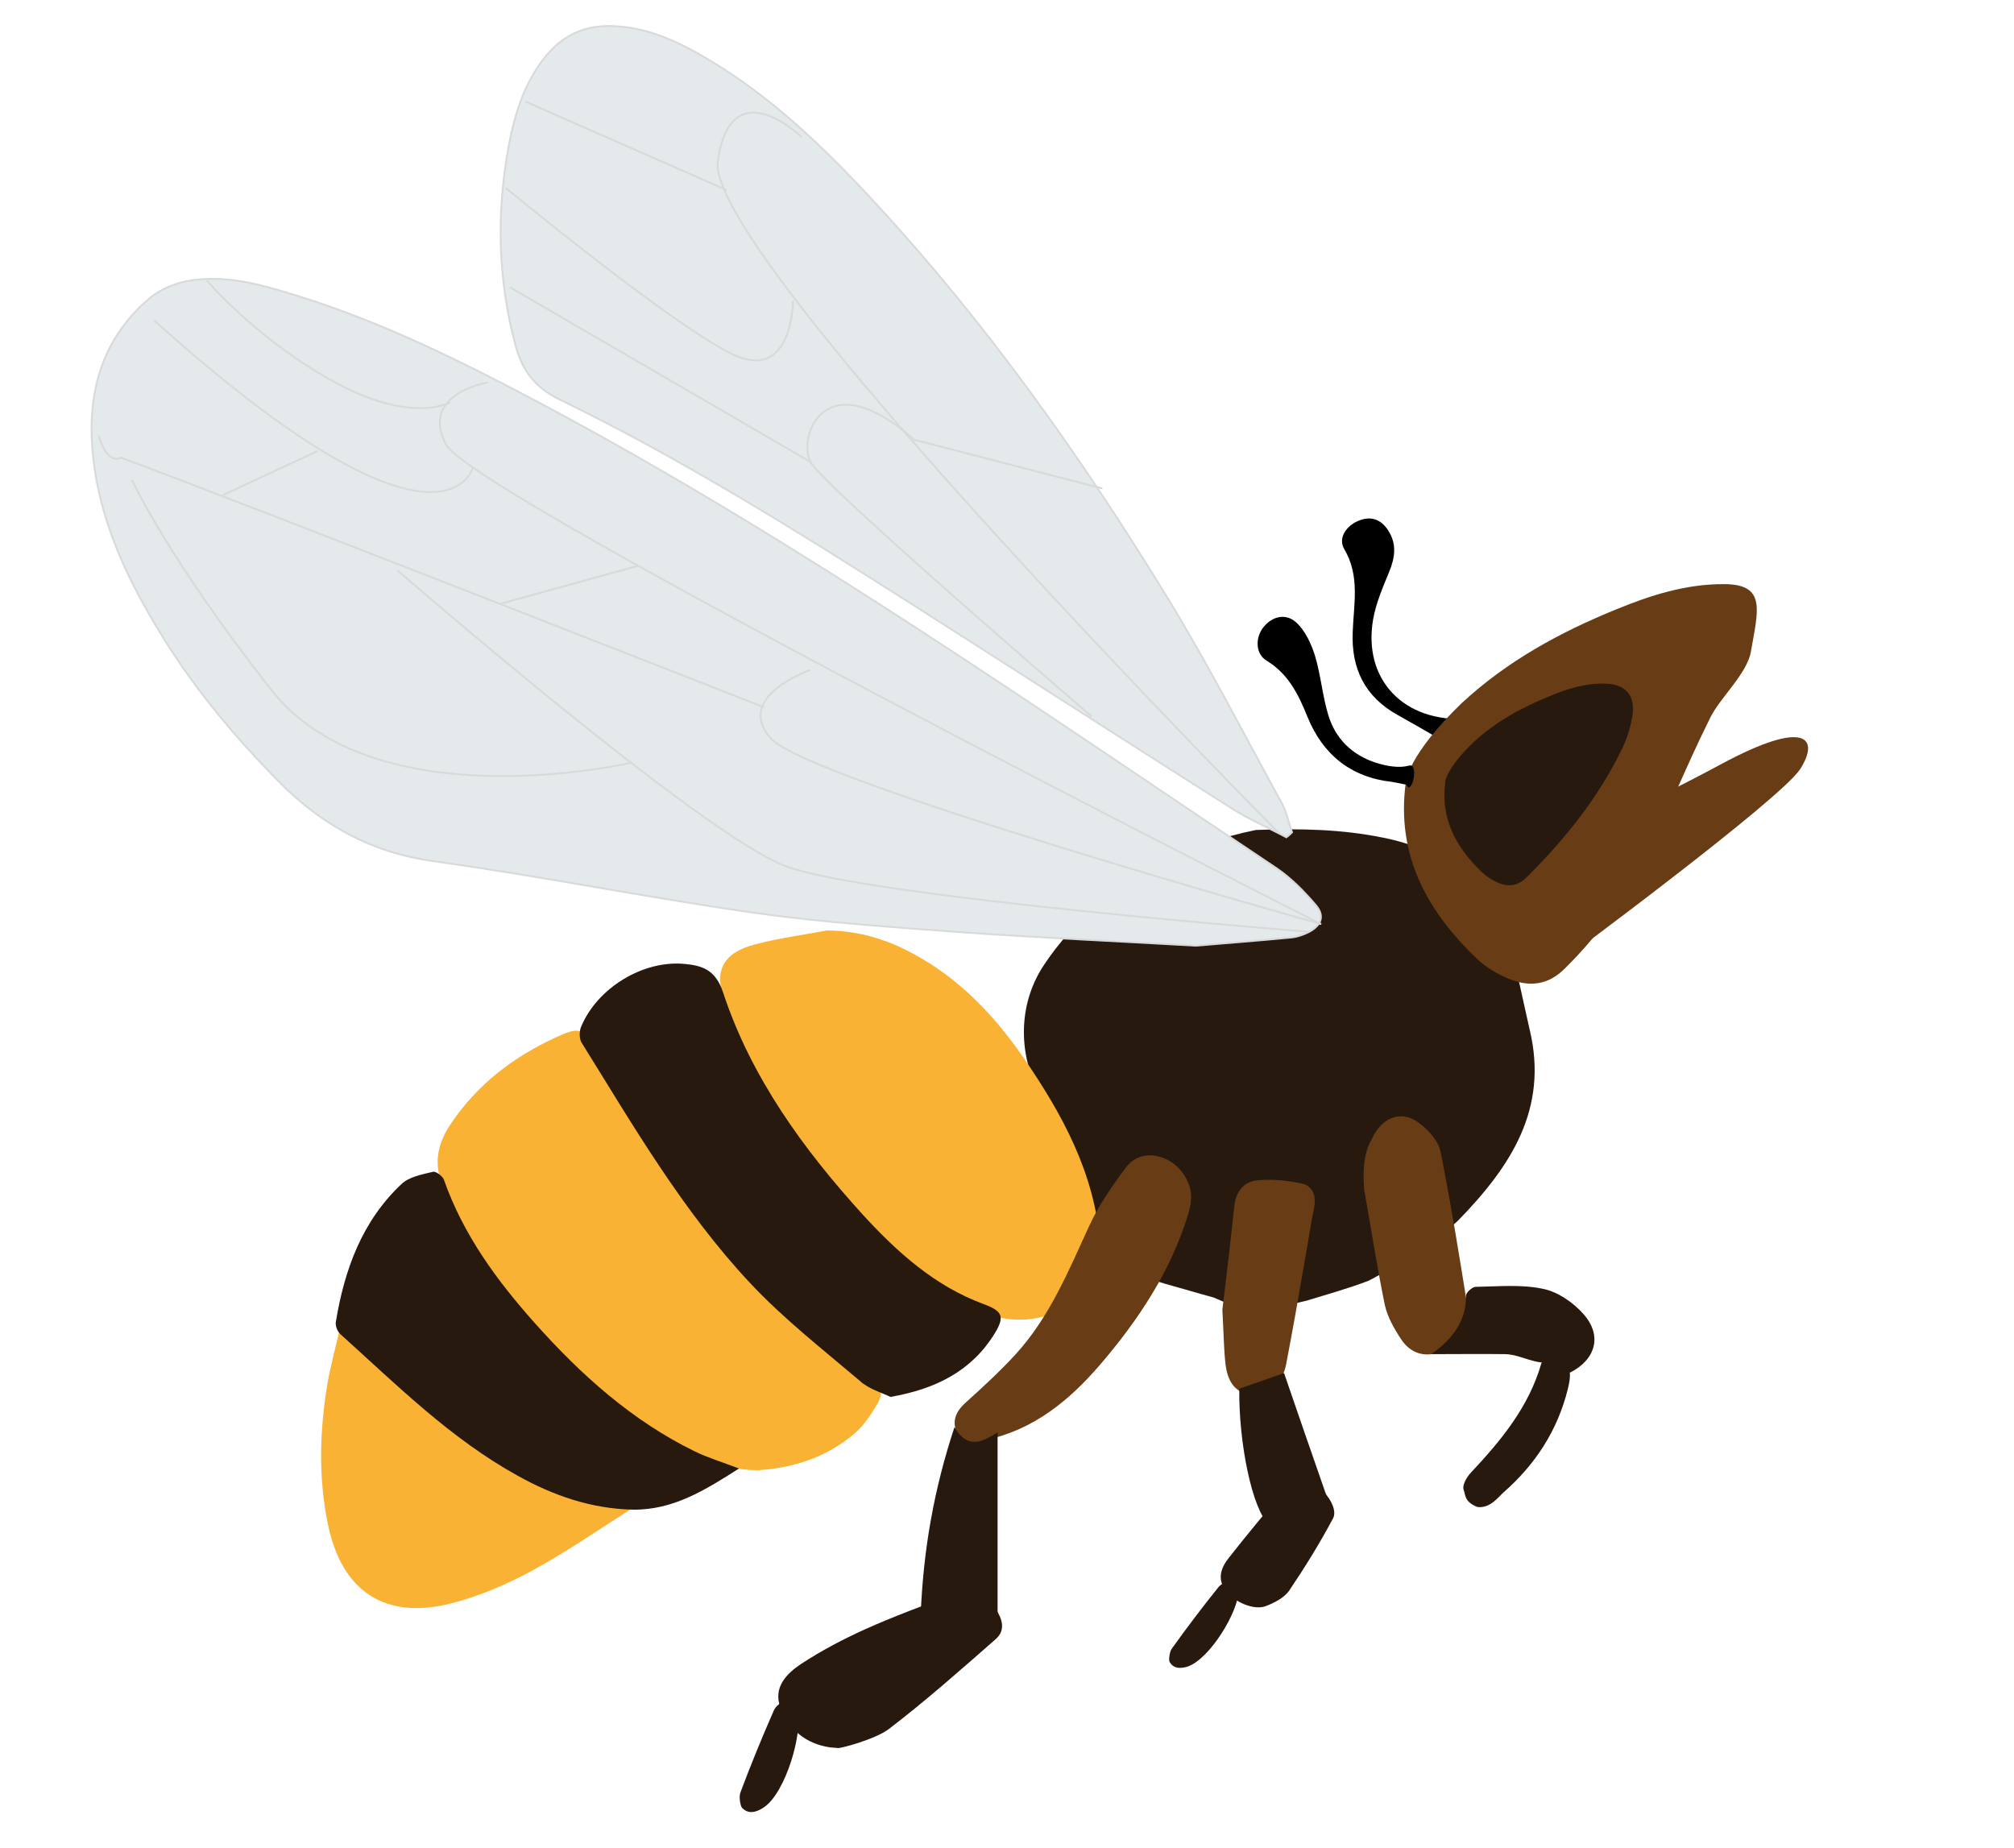
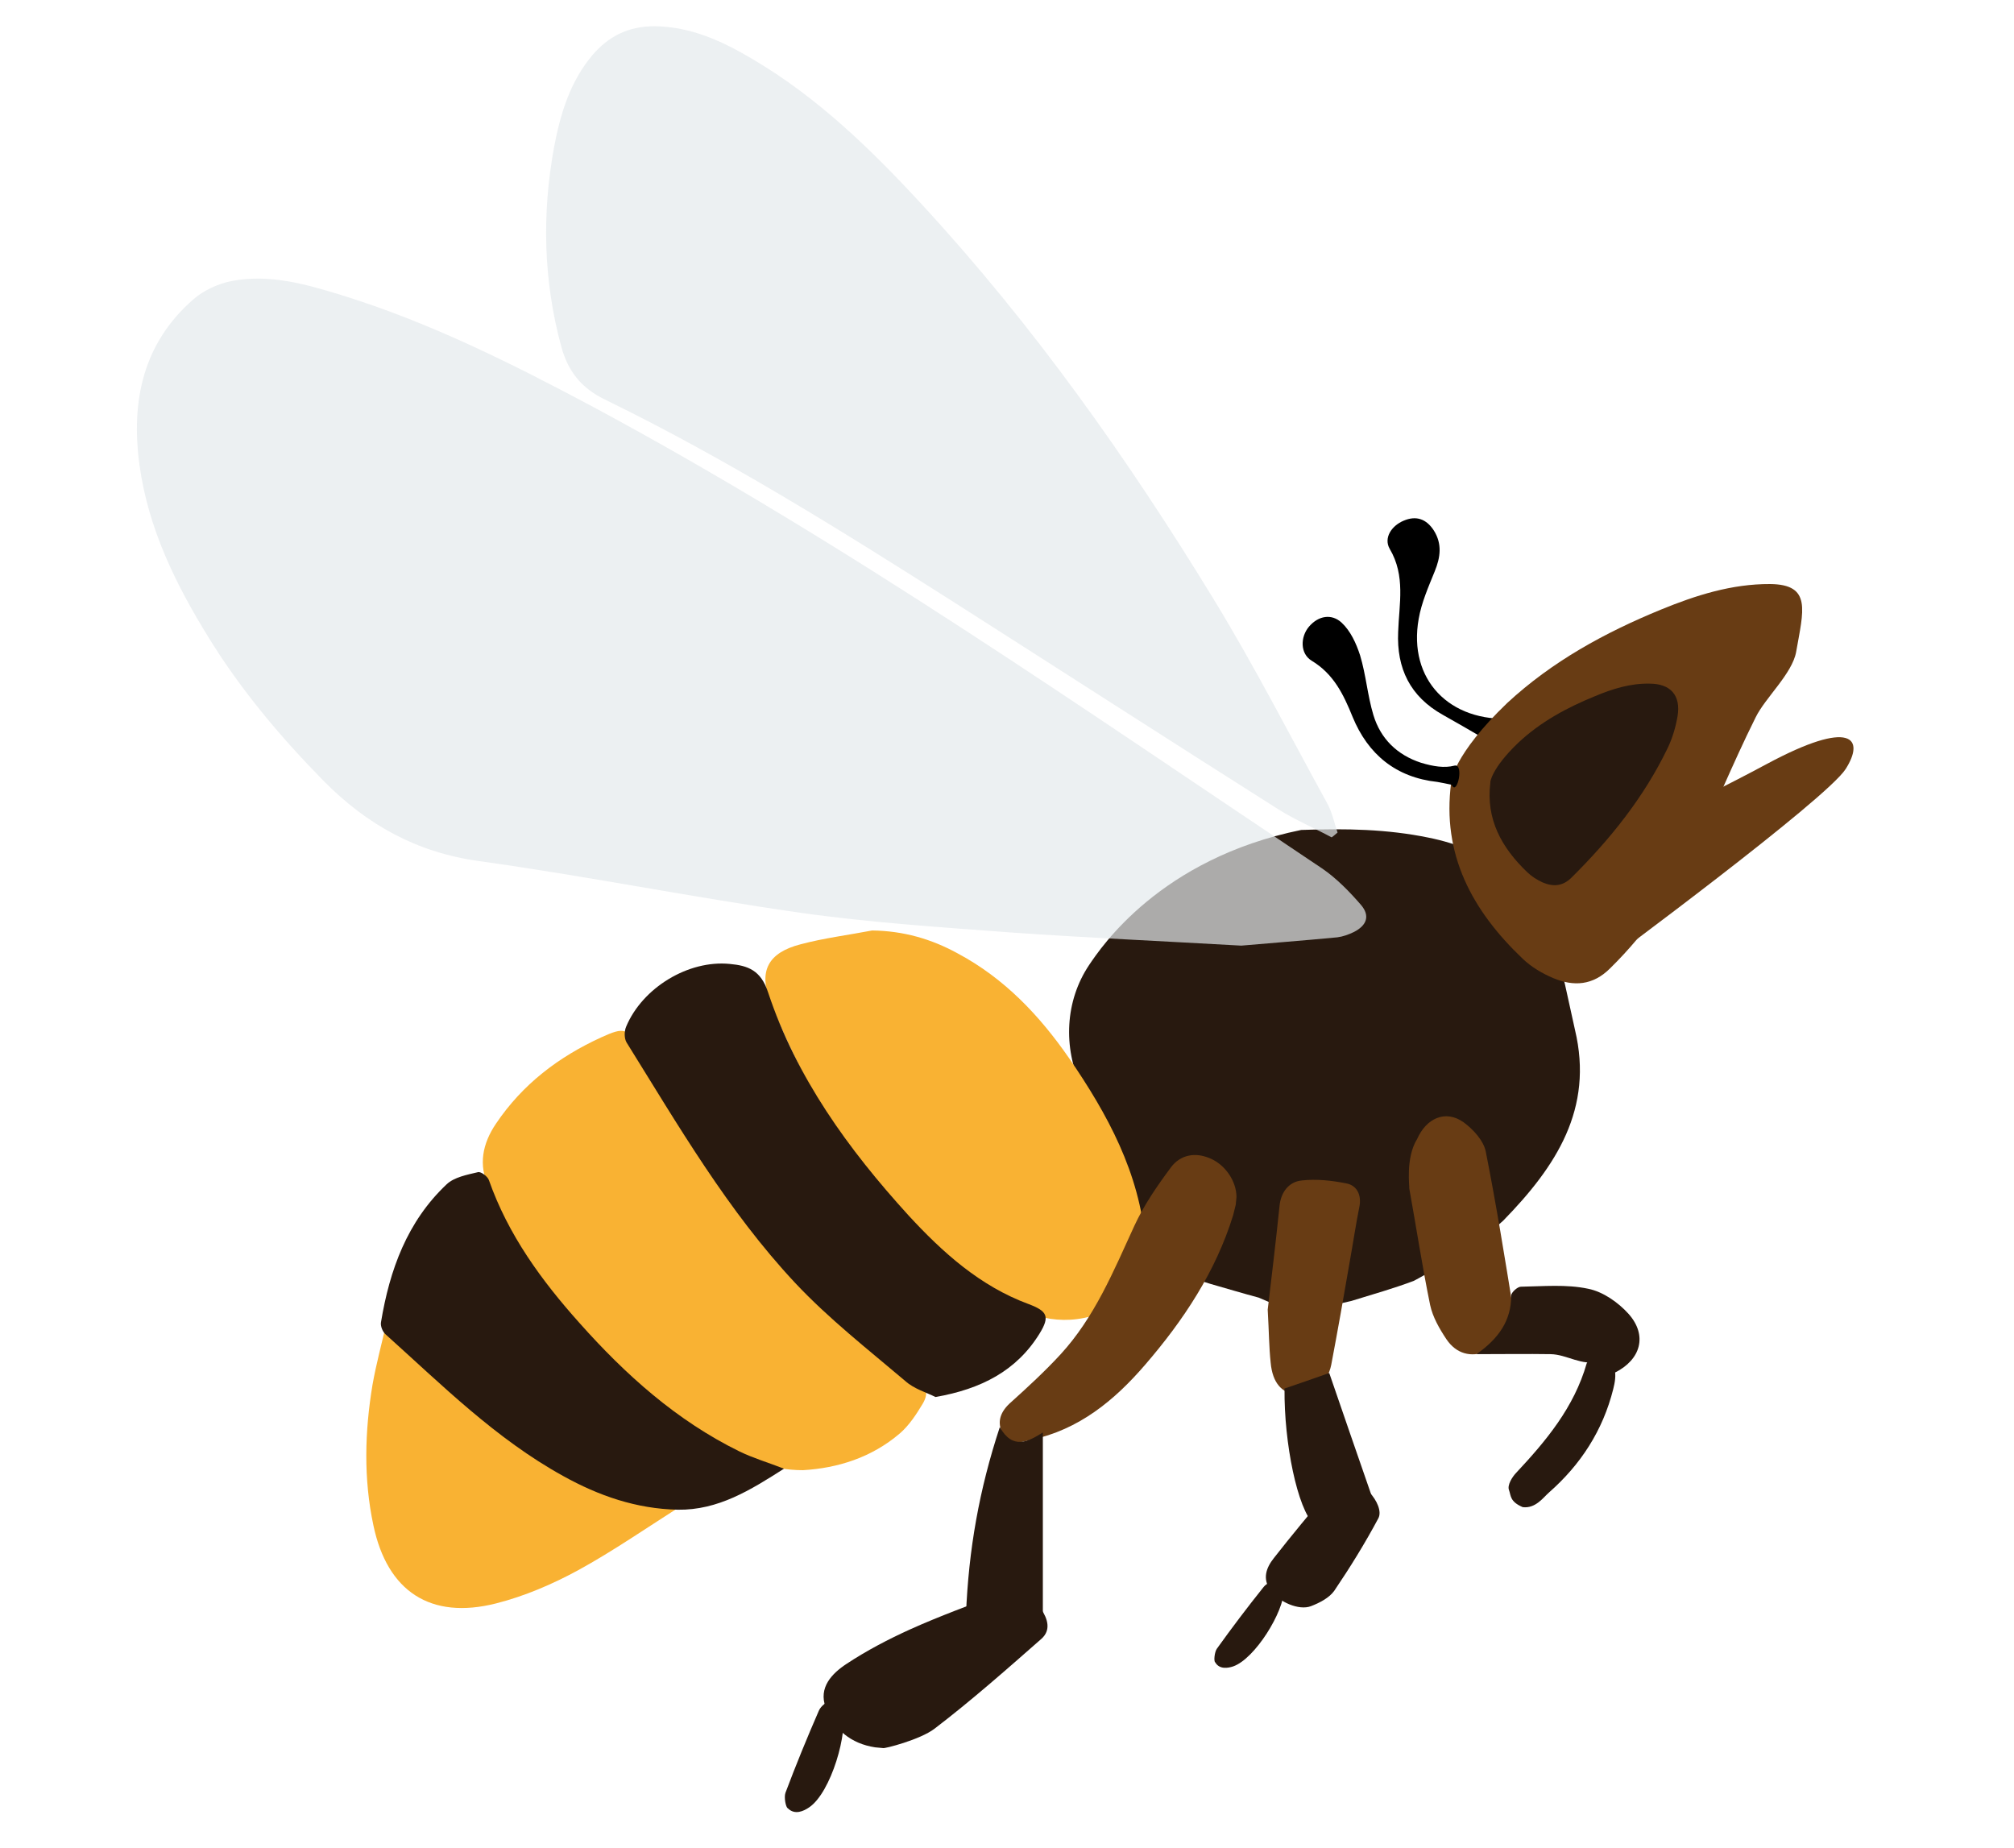
- <svg xmlns="http://www.w3.org/2000/svg" version="1.1" id="Ebene_1" x="0px" y="0px" width="1090px" height="1000px" viewBox="1500.5 0 1090 1000" enable-background="new 1500.5 0 1090 1000" xml:space="preserve">
-   <path fill="#F9B233" d="M1788.838,849.889c-13.816,7.536-28.889,13.996-44.32,17.943c-35.529,8.973-58.855-6.459-66.393-42.167  c-5.383-25.301-4.665-50.78-0.537-76.081c1.973-11.305,5.023-22.25,7.715-34.094c45.577,47.372,92.948,87.565,161.673,98.152  C1826.34,826.562,1808.217,839.302,1788.838,849.889z" />
-   <path d="M2294.194,389.178c0.849,0.754,1.764,1.262,2.458,2.104c2.661,2.815-0.072,18.896-0.072,18.896  c-2.278-1.793-28.766-17.166-39.742-23.259c-17.716-9.87-25.062-25.105-24.237-44.851c0.534-15.226,4.05-30.309-4.629-44.982  c-3.319-5.75,0.946-12.356,7.61-15.168c6.82-2.902,12.326-0.9,16.316,5.291c4.617,7.279,3.604,14.495,0.521,22.076  c-3.435,8.406-7.18,16.992-8.743,25.768c-5.752,32.742,16.631,56.079,50.829,53.945L2294.194,389.178z" />
-   <path fill="#28190F" d="M2080.602,636.539c-6.459-16.149-12.021-32.658-19.379-48.269c-9.869-21.354-8.793-46.475,4.307-66.033  c6.28-9.33,38.22-57.42,114.66-73.03c24.582-0.897,46.653-0.359,68.724,4.127c32.657,6.46,56.164,24.224,67.468,55.805  c5.384,15.611,8.255,32.119,12.023,48.269c10.228,42.706-10.229,73.928-38.759,103.176c-16.688,15.611-47.192,32.119-48.628,32.657  c-10.406,3.948-21.173,6.998-33.555,10.767c-28.351,6.818-35.527,4.665-50.242-1.794c-8.612-2.333-16.866-4.846-26.018-7.357  c-39.477-11.843-40.015-28.71-43.783-42.168C2085.088,647.125,2082.755,641.922,2080.602,636.539z" />
-   <path fill="#683C14" d="M2291.662,380.487c24.293-22.521,52.779-38.139,83.305-50.582c18.75-7.718,38.152-13.946,58.985-13.75  c22.681,0.165,18.001,14.392,14.116,36.73c-2.107,11.783-16.673,24.764-21.901,35.448c-26.404,52.954-36.942,94.745-78.847,135.928  c-9.327,9.322-19.74,9.947-30.712,5.301c-6.021-2.533-12.023-6.113-16.628-10.498c-27.201-25.941-43.896-56.292-38.684-95.354  C2260.962,423.49,2262.631,408.438,2291.662,380.487z" />
-   <path fill="#F9B233" d="M1865.637,782.062c-39.655-22.788-71.774-54.189-98.152-91.153c-10.766-14.894-18.66-32.119-26.915-48.628  c-5.741-11.663-3.409-23.326,3.948-34.093c14.354-21.353,33.913-36.246,57.061-46.833c12.561-5.742,13.816-5.024,21.532,6.46  c2.153,3.051,3.947,6.28,6.101,9.331c26.198,37.502,51.678,75.722,78.952,112.507c16.688,22.608,36.426,43.064,62.085,55.983  c7.178,3.589,8.793,7.896,5.204,13.996c-3.409,5.742-7.356,11.843-12.382,16.149c-15.252,13.099-33.733,18.841-52.395,19.918  C1893.449,795.699,1879.095,789.777,1865.637,782.062z" />
-   <path fill="#F9B233" d="M1994.293,515.957c25.301,13.458,44.32,33.555,60.291,56.702c20.814,30.325,38.22,62.085,41.27,99.767  c1.615,20.456-5.921,31.581-25.301,38.579c-20.814,7.356-39.476,1.436-56.163-10.228c-57.42-39.835-95.819-94.563-121.479-158.802  c-6.46-16.508-1.077-26.377,16.329-30.863c12.74-3.409,25.838-5.024,38.758-7.536  C1964.865,503.756,1980.117,508.241,1994.293,515.957z" />
-   <path fill="#28190F" d="M1965.941,747.431c-20.275-17.227-41.449-33.734-59.572-53.113c-36.426-38.938-63.162-85.053-91.154-130.092  c-1.256-2.153-1.256-6.101-0.18-8.612c8.793-20.994,33.555-36.067,55.984-33.914c9.869,0.897,16.867,3.409,20.814,15.432  c15.253,46.115,43.424,84.873,75.902,120.581c18.482,20.097,38.758,38.399,65.135,48.089c10.049,3.769,11.664,6.64,5.922,15.971  c-12.381,20.097-31.581,29.966-56.343,34.271C1977.605,753.711,1970.607,751.737,1965.941,747.431z" />
-   <path fill="#28190F" d="M1842.849,817.052c-22.43-0.538-42.706-7.536-62.085-18.303c-36.426-20.097-65.494-49.165-95.999-76.619  c-1.614-1.436-2.871-4.485-2.512-6.639c4.665-28.352,14.175-54.549,35.528-74.646c4.127-3.947,11.125-5.203,17.047-6.639  c1.614-0.359,5.203,2.333,5.921,4.307c10.407,29.606,28.53,54.369,48.986,77.337c24.941,27.992,52.575,52.934,86.668,69.621  c7.356,3.589,15.252,5.922,24.044,9.331C1882.145,806.465,1864.74,817.411,1842.849,817.052z" />
-   <path fill="#683C14" d="M2144.84,651.97c-0.358,1.795-0.896,3.769-1.436,5.742c-9.51,30.684-26.915,56.882-47.551,80.926  c-16.688,19.38-35.887,35.17-61.905,40.732c-5.742,1.256-11.663,3.589-15.072-3.051c-3.589-6.639-1.257-12.381,4.485-17.405  c9.151-8.254,18.303-16.688,26.557-25.659c18.482-20.097,28.71-45.038,40.015-69.621c5.204-11.305,12.381-21.712,19.917-31.761  c5.024-6.639,12.92-8.254,20.994-4.845c8.254,3.409,14.355,12.381,14.355,20.994C2145.02,649.1,2145.02,650.714,2144.84,651.97z" />
-   <path fill="#28190F" d="M1953.92,946.066c-1.436-0.18-2.871-0.18-4.307-0.358c-13.1-1.974-22.25-9.689-26.736-21.532  c-4.127-10.946,3.409-18.482,11.305-23.686c10.945-7.178,22.609-13.278,34.451-18.662c15.971-7.177,32.299-13.099,48.628-19.379  c8.612-3.229,16.867,0,22.071,8.254c3.588,5.384,5.562,11.484,0.179,16.329c-19.021,16.688-37.861,33.375-57.778,48.627  C1974.017,941.581,1954.278,946.605,1953.92,946.066z" />
-   <path fill="#683C14" d="M2242.992,616.441c4.845-10.945,15.072-16.148,25.121-8.972c5.203,3.769,10.766,9.869,12.021,15.791  c5.742,28.71,10.408,57.958,15.073,87.026c1.256,8.434-5.562,17.585-14.534,21.174c-8.613,3.409-16.508,1.436-21.892-6.64  c-3.769-5.742-7.356-12.022-8.792-18.481c-4.307-20.994-7.537-42.168-11.305-63.162  C2239.045,642.998,2236.532,626.67,2242.992,616.441z" />
-   <path fill="#683C14" d="M2168.525,652.688c0.718-7.356,5.024-13.099,12.022-13.816c7.896-0.896,16.329,0,24.224,1.615  c5.742,1.076,8.254,6.28,6.998,12.74c-1.974,9.869-3.409,19.737-5.203,29.606c-3.23,18.661-6.46,37.323-10.049,55.805  c-1.974,10.049-9.689,16.688-18.303,16.149c-8.254-0.358-13.457-6.101-14.534-17.226c-0.897-8.254-0.897-16.509-1.614-28.71  C2164.04,692.882,2166.373,672.964,2168.525,652.688z" />
-   <path fill="#28190F" d="M2017.081,772.372c6.998,12.381,15.253,7.896,23.327,2.871c0,34.272,0,66.392,0,100.126  c-13.637-6.819-26.916-8.434-41.629-1.257C2000.215,838.584,2005.956,806.106,2017.081,772.372z" />
-   <path fill="#28190F" d="M2341.682,736.844c-9.689,2.691-17.584-3.769-26.557-3.947c-12.739-0.18-25.3,0-40.014,0  c12.201-8.613,18.841-18.303,18.841-31.761c0-1.615,3.409-4.665,5.203-4.665c12.202-0.18,24.583-1.436,36.426,1.076  c8.075,1.615,16.329,7.357,21.892,13.638c10.407,11.663,6.639,24.762-7.357,31.76  C2346.706,740.433,2343.477,736.306,2341.682,736.844z" />
-   <path fill="#28190F" d="M2221.998,821.717c-7.178,13.458-15.252,26.557-23.865,39.297c-2.691,3.769-7.896,6.46-12.561,8.254  c-6.46,2.513-17.405-2.332-21.892-8.612c-4.485-6.28-2.333-12.202,1.795-17.405c9.689-12.382,19.737-24.404,29.786-36.426  c2.153-2.513,5.742-4.127,7.357-5.204C2211.591,798.031,2225.766,814.36,2221.998,821.717z" />
-   <path fill="#28190F" d="M2187.188,825.127c-8.973-8.434-16.329-43.962-15.971-73.569c8.075-2.691,15.611-5.383,24.225-8.434  c7.178,20.994,14.714,42.706,23.147,66.93C2201.9,805.927,2190.955,809.336,2187.188,825.127z" />
-   <path fill="#28190F" d="M2292.695,806.465c-1.076-2.691,1.795-7.178,3.769-9.33c16.329-17.406,31.401-35.529,38.22-59.215  c0.718-2.332,6.46-4.307,9.689-4.307c1.975,0,4.846,4.307,5.384,7.178c0.897,3.409,0.179,7.357-0.718,10.946  c-5.562,22.429-17.585,40.911-34.811,55.983c-2.871,2.513-7.178,8.793-14.176,7.896  C2293.055,812.745,2293.772,809.516,2292.695,806.465z" />
-   <path fill="#28190F" d="M2143.404,901.926c-2.691,0.896-7.356,1.794-9.689-2.153c-0.896-0.539-0.358-5.562,0.897-7.357  c8.074-11.305,16.508-22.43,25.301-33.375c1.614-1.974,5.024-3.589,7.177-3.051c1.795,0.359,3.051,3.769,3.769,4.666  C2170.858,872.318,2155.248,897.798,2143.404,901.926z" />
-   <path d="M2261.949,425.199c-0.09-0.155-0.27-0.465-0.514-0.531c-2.362-0.502-4.969-1.068-7.485-1.48  c-22.335-2.438-37.546-14.789-45.851-35.272c-4.905-12.087-10.229-23.102-22.08-30.349c-6.338-3.801-6.154-12.814-1.506-18.4  c5.182-6.099,12.275-7.087,17.55-2.259c4.85,4.452,7.997,11.338,10.073,17.805c3.207,10.579,4.035,21.704,7.244,32.284  c3.906,12.869,12.871,21.576,25.664,25.793c6.553,2.018,12.723,3.015,18.103,1.566S2264.665,430.262,2261.949,425.199z" />
-   <path fill="#28190F" d="M1913.905,978.186c-2.871,1.975-7.716,4.307-11.483,0.539c-1.077-0.359-2.154-5.922-1.257-8.434  c5.562-14.894,11.663-29.787,18.123-44.501c1.077-2.512,4.486-5.203,6.998-5.383c2.333,0,4.665,3.409,5.742,4.127  C1935.438,937.274,1925.748,970.291,1913.905,978.186z" />
-   <path fill="#28190F" d="M2297.621,402.068c12.148-11.423,26.447-19.127,41.617-25.311c9.32-3.913,19.115-6.995,29.539-6.764  c11.408,0.025,17.062,6.32,15.178,17.697c-0.998,5.908-2.849,11.933-5.449,17.296c-12.867,26.726-31.184,49.427-52.115,70.149  c-4.719,4.561-9.828,4.938-15.463,2.496c-3.008-1.389-5.9-3.213-8.314-5.489c-13.918-13.282-22.477-28.741-19.957-48.569  C2282.438,423.516,2283.195,415.913,2297.621,402.068z" />
-   <g>
-     <path fill="#E4E9EC" stroke="#D9D9D9" stroke-miterlimit="10" d="M2196.697,453.154c-9.689-5.203-19.918-9.51-29.248-15.432   c-58.855-37.322-117.352-75.004-176.207-112.507c-61.188-38.938-122.734-77.337-188.049-109.097   c-12.92-6.28-19.918-15.432-23.507-28.53c-9.689-35.708-10.587-71.775-3.947-108.2c3.409-17.944,8.612-35.169,20.635-49.524   c8.793-10.408,19.559-15.791,33.734-15.791c19.738,0.179,36.784,8.075,53.113,17.764c34.99,20.635,63.88,48.627,91.153,78.234   c60.65,65.674,111.969,138.166,158.443,214.248c21.891,35.887,41.09,73.39,61.367,110.354c2.691,4.845,3.768,10.587,5.562,15.79   C2198.851,451.36,2197.953,452.257,2196.697,453.154z" />
-     <path fill="none" stroke="#D9D9D9" stroke-miterlimit="10" d="M1934.361,74.185c0,0-38.221-37.144-45.397,13.099   c-7.178,50.242,303.786,363.718,303.786,363.718" />
-     <path fill="#E4E9EC" stroke="#D9D9D9" stroke-miterlimit="10" d="M2024.797,504.832c-38.758-2.871-77.517-5.383-115.736-10.766   c-58.138-8.255-115.916-19.918-174.054-27.992c-33.555-4.666-60.29-19.559-83.617-43.065   c-23.507-23.865-44.859-49.345-62.444-77.695c-17.943-28.89-32.837-59.214-37.502-93.487c-4.666-34.452,1.795-66.033,29.428-89.898   c5.562-4.845,13.278-8.254,20.455-9.689c20.277-3.948,39.836,1.615,59.035,7.536c48.269,14.894,92.948,37.323,137.27,61.009   c137.269,73.569,264.668,162.929,393.863,249.237c7.895,5.383,14.893,12.561,21.173,19.917c4.845,5.742,3.051,10.946-3.947,14.535   c-2.871,1.436-5.922,2.512-8.972,2.871c-18.662,1.794-37.502,3.229-52.037,4.485   C2103.57,509.318,2064.094,507.523,2024.797,504.832z" />
-     <path fill="none" stroke="#D9D9D9" stroke-miterlimit="10" d="M1939.206,362.539c0,0-41.81,14.354-21.532,37.144   c20.275,22.788,297.864,100.484,297.864,100.484s-459.357-232.012-473.712-259.645c-14.355-27.633,22.788-33.555,22.788-33.555" />
-     <path fill="none" stroke="#D9D9D9" stroke-miterlimit="10" d="M1715.628,308.708c0,0,165.081,143.549,210.479,160.237   c45.396,16.688,282.612,35.349,282.612,35.349" />
-     <path fill="none" stroke="#D9D9D9" stroke-miterlimit="10" d="M1571.899,259.722c0,0,19.021,41.809,75.363,113.583   c56.343,71.775,195.048,39.477,195.048,39.477" />
-     <path fill="none" stroke="#D9D9D9" stroke-miterlimit="10" d="M1583.922,173.413c155.571,139.96,172.259,80.208,172.259,80.208" />
-     <path fill="none" stroke="#D9D9D9" stroke-miterlimit="10" d="M1553.955,235.677c4.846,16.867,12.022,12.022,12.022,12.022   c58.676,21.532,348.107,135.116,348.107,135.116" />
-     <line fill="none" stroke="#D9D9D9" stroke-miterlimit="10" x1="1621.064" y1="267.976" x2="1672.384" y2="244.111" />
-     <path fill="none" stroke="#D9D9D9" stroke-miterlimit="10" d="M1612.451,151.88c0,0,27.454,32.299,69.442,55.087   c41.988,22.789,62.265,10.766,62.265,10.766" />
-     <line fill="none" stroke="#D9D9D9" stroke-miterlimit="10" x1="1771.791" y1="326.651" x2="1845.898" y2="306.196" />
-     <path fill="none" stroke="#D9D9D9" stroke-miterlimit="10" d="M2097.109,264.387l-101.74-26.377   c-48.986-43.064-63.341-1.076-56.163,12.022c7.177,13.278,151.982,137.628,151.982,137.628" />
-     <line fill="none" stroke="#D9D9D9" stroke-miterlimit="10" x1="1776.457" y1="155.469" x2="1939.206" y2="250.032" />
-     <path fill="none" stroke="#D9D9D9" stroke-miterlimit="10" d="M1774.124,101.638c0,0,88.462,73.031,122.017,89.718   s33.555-28.71,33.555-28.71" />
-     <line fill="none" stroke="#D9D9D9" stroke-miterlimit="10" x1="1784.891" y1="54.985" x2="1893.809" y2="102.895" />
-   </g>
-   <path fill="#683C14" d="M2344.169,521.475c0,0,120.166-88.81,130.665-105.308s3.264-27.391-42.667-2.667  s-77.666,37.501-77.666,37.501L2344.169,521.475z" />
+ <svg xmlns="http://www.w3.org/2000/svg" version="1.1" id="Ebene_1" x="0px" y="0px" viewBox="0 0 1090 1000" enable-background="new 0 0 1090 1000" xml:space="preserve">
+   <path fill="#F9B233" d="M312.8,849.9c-13.8,7.5-28.9,14-44.3,17.9c-35.5,9-58.9-6.5-66.4-42.2c-5.4-25.3-4.7-50.8-0.5-76.1  c2-11.3,5-22.3,7.7-34.1c45.6,47.4,92.9,87.6,161.7,98.2C350.3,826.6,332.2,839.3,312.8,849.9z" />
+   <path d="M818.2,389.2c0.8,0.8,1.8,1.3,2.5,2.1c2.7,2.8-0.1,18.9-0.1,18.9c-2.3-1.8-28.8-17.2-39.7-23.3  c-17.7-9.9-25.1-25.1-24.2-44.9c0.5-15.2,4.1-30.3-4.6-45c-3.3-5.8,0.9-12.4,7.6-15.2c6.8-2.9,12.3-0.9,16.3,5.3  c4.6,7.3,3.6,14.5,0.5,22.1c-3.4,8.4-7.2,17-8.7,25.8c-5.8,32.7,16.6,56.1,50.8,53.9L818.2,389.2z" />
+   <path fill="#28190F" d="M604.6,636.5c-6.5-16.1-12-32.7-19.4-48.3c-9.9-21.4-8.8-46.5,4.3-66c6.3-9.3,38.2-57.4,114.7-73  c24.6-0.9,46.7-0.4,68.7,4.1c32.7,6.5,56.2,24.2,67.5,55.8c5.4,15.6,8.3,32.1,12,48.3c10.2,42.7-10.2,73.9-38.8,103.2  c-16.7,15.6-47.2,32.1-48.6,32.7c-10.4,3.9-21.2,7-33.6,10.8c-28.4,6.8-35.5,4.7-50.2-1.8c-8.6-2.3-16.9-4.8-26-7.4  c-39.5-11.8-40-28.7-43.8-42.2C609.1,647.1,606.8,641.9,604.6,636.5z" />
+   <path fill="#683C14" d="M815.7,380.5c24.3-22.5,52.8-38.1,83.3-50.6c18.8-7.7,38.2-13.9,59-13.8c22.7,0.2,18,14.4,14.1,36.7  c-2.1,11.8-16.7,24.8-21.9,35.4c-26.4,53-36.9,94.7-78.8,135.9c-9.3,9.3-19.7,9.9-30.7,5.3c-6-2.5-12-6.1-16.6-10.5  c-27.2-25.9-43.9-56.3-38.7-95.4C785,423.5,786.6,408.4,815.7,380.5z" />
+   <path fill="#F9B233" d="M389.6,782.1c-39.7-22.8-71.8-54.2-98.2-91.2c-10.8-14.9-18.7-32.1-26.9-48.6c-5.7-11.7-3.4-23.3,3.9-34.1  c14.4-21.4,33.9-36.2,57.1-46.8c12.6-5.7,13.8-5,21.5,6.5c2.2,3.1,3.9,6.3,6.1,9.3c26.2,37.5,51.7,75.7,79,112.5  c16.7,22.6,36.4,43.1,62.1,56c7.2,3.6,8.8,7.9,5.2,14c-3.4,5.7-7.4,11.8-12.4,16.1c-15.3,13.1-33.7,18.8-52.4,19.9  C417.4,795.7,403.1,789.8,389.6,782.1z" />
+   <path fill="#F9B233" d="M518.3,516c25.3,13.5,44.3,33.6,60.3,56.7c20.8,30.3,38.2,62.1,41.3,99.8c1.6,20.5-5.9,31.6-25.3,38.6  c-20.8,7.4-39.5,1.4-56.2-10.2C481,660.9,442.6,606.2,416.9,542c-6.5-16.5-1.1-26.4,16.3-30.9c12.7-3.4,25.8-5,38.8-7.5  C488.9,503.8,504.1,508.2,518.3,516z" />
+   <path fill="#28190F" d="M489.9,747.4c-20.3-17.2-41.4-33.7-59.6-53.1c-36.4-38.9-63.2-85.1-91.2-130.1c-1.3-2.2-1.3-6.1-0.2-8.6  c8.8-21,33.6-36.1,56-33.9c9.9,0.9,16.9,3.4,20.8,15.4c15.3,46.1,43.4,84.9,75.9,120.6c18.5,20.1,38.8,38.4,65.1,48.1  c10,3.8,11.7,6.6,5.9,16c-12.4,20.1-31.6,30-56.3,34.3C501.6,753.7,494.6,751.7,489.9,747.4z" />
+   <path fill="#28190F" d="M366.8,817.1c-22.4-0.5-42.7-7.5-62.1-18.3c-36.4-20.1-65.5-49.2-96-76.6c-1.6-1.4-2.9-4.5-2.5-6.6  c4.7-28.4,14.2-54.5,35.5-74.6c4.1-3.9,11.1-5.2,17-6.6c1.6-0.4,5.2,2.3,5.9,4.3c10.4,29.6,28.5,54.4,49,77.3  c24.9,28,52.6,52.9,86.7,69.6c7.4,3.6,15.3,5.9,24,9.3C406.1,806.5,388.7,817.4,366.8,817.1z" />
+   <path fill="#683C14" d="M668.8,652c-0.4,1.8-0.9,3.8-1.4,5.7c-9.5,30.7-26.9,56.9-47.6,80.9c-16.7,19.4-35.9,35.2-61.9,40.7  c-5.7,1.3-11.7,3.6-15.1-3.1c-3.6-6.6-1.3-12.4,4.5-17.4c9.2-8.3,18.3-16.7,26.6-25.7c18.5-20.1,28.7-45,40-69.6  c5.2-11.3,12.4-21.7,19.9-31.8c5-6.6,12.9-8.3,21-4.8c8.3,3.4,14.4,12.4,14.4,21C669,649.1,669,650.7,668.8,652z" />
+   <path fill="#28190F" d="M477.9,946.1c-1.4-0.2-2.9-0.2-4.3-0.4c-13.1-2-22.3-9.7-26.7-21.5c-4.1-10.9,3.4-18.5,11.3-23.7  c10.9-7.2,22.6-13.3,34.5-18.7c16-7.2,32.3-13.1,48.6-19.4c8.6-3.2,16.9,0,22.1,8.3c3.6,5.4,5.6,11.5,0.2,16.3  c-19,16.7-37.9,33.4-57.8,48.6C498,941.6,478.3,946.6,477.9,946.1z" />
+   <path fill="#683C14" d="M767,616.4c4.8-10.9,15.1-16.1,25.1-9c5.2,3.8,10.8,9.9,12,15.8c5.7,28.7,10.4,58,15.1,87  c1.3,8.4-5.6,17.6-14.5,21.2c-8.6,3.4-16.5,1.4-21.9-6.6c-3.8-5.7-7.4-12-8.8-18.5c-4.3-21-7.5-42.2-11.3-63.2  C763,643,760.5,626.7,767,616.4z" />
+   <path fill="#683C14" d="M692.5,652.7c0.7-7.4,5-13.1,12-13.8c7.9-0.9,16.3,0,24.2,1.6c5.7,1.1,8.3,6.3,7,12.7  c-2,9.9-3.4,19.7-5.2,29.6c-3.2,18.7-6.5,37.3-10,55.8c-2,10-9.7,16.7-18.3,16.1c-8.3-0.4-13.5-6.1-14.5-17.2  c-0.9-8.3-0.9-16.5-1.6-28.7C688,692.9,690.4,673,692.5,652.7z" />
+   <path fill="#28190F" d="M541.1,772.4c7,12.4,15.3,7.9,23.3,2.9c0,34.3,0,66.4,0,100.1c-13.6-6.8-26.9-8.4-41.6-1.3  C524.2,838.6,530,806.1,541.1,772.4z" />
+   <path fill="#28190F" d="M865.7,736.8c-9.7,2.7-17.6-3.8-26.6-3.9c-12.7-0.2-25.3,0-40,0c12.2-8.6,18.8-18.3,18.8-31.8  c0-1.6,3.4-4.7,5.2-4.7c12.2-0.2,24.6-1.4,36.4,1.1c8.1,1.6,16.3,7.4,21.9,13.6c10.4,11.7,6.6,24.8-7.4,31.8  C870.7,740.4,867.5,736.3,865.7,736.8z" />
+   <path fill="#28190F" d="M746,821.7c-7.2,13.5-15.3,26.6-23.9,39.3c-2.7,3.8-7.9,6.5-12.6,8.3c-6.5,2.5-17.4-2.3-21.9-8.6  c-4.5-6.3-2.3-12.2,1.8-17.4c9.7-12.4,19.7-24.4,29.8-36.4c2.2-2.5,5.7-4.1,7.4-5.2C735.6,798,749.8,814.4,746,821.7z" />
+   <path fill="#28190F" d="M711.2,825.1c-9-8.4-16.3-44-16-73.6c8.1-2.7,15.6-5.4,24.2-8.4c7.2,21,14.7,42.7,23.1,66.9  C725.9,805.9,715,809.3,711.2,825.1z" />
+   <path fill="#28190F" d="M816.7,806.5c-1.1-2.7,1.8-7.2,3.8-9.3c16.3-17.4,31.4-35.5,38.2-59.2c0.7-2.3,6.5-4.3,9.7-4.3  c2,0,4.8,4.3,5.4,7.2c0.9,3.4,0.2,7.4-0.7,10.9c-5.6,22.4-17.6,40.9-34.8,56c-2.9,2.5-7.2,8.8-14.2,7.9  C817.1,812.7,817.8,809.5,816.7,806.5z" />
+   <path fill="#28190F" d="M667.4,901.9c-2.7,0.9-7.4,1.8-9.7-2.2c-0.9-0.5-0.4-5.6,0.9-7.4c8.1-11.3,16.5-22.4,25.3-33.4  c1.6-2,5-3.6,7.2-3.1c1.8,0.4,3.1,3.8,3.8,4.7C694.9,872.3,679.2,897.8,667.4,901.9z" />
+   <path d="M785.9,425.2c-0.1-0.2-0.3-0.5-0.5-0.5c-2.4-0.5-5-1.1-7.5-1.5c-22.3-2.4-37.5-14.8-45.9-35.3  c-4.9-12.1-10.2-23.1-22.1-30.3c-6.3-3.8-6.2-12.8-1.5-18.4c5.2-6.1,12.3-7.1,17.6-2.3c4.9,4.5,8,11.3,10.1,17.8  c3.2,10.6,4,21.7,7.2,32.3c3.9,12.9,12.9,21.6,25.7,25.8c6.6,2,12.7,3,18.1,1.6S788.7,430.3,785.9,425.2z" />
+   <path fill="#28190F" d="M437.9,978.2c-2.9,2-7.7,4.3-11.5,0.5c-1.1-0.4-2.2-5.9-1.3-8.4c5.6-14.9,11.7-29.8,18.1-44.5  c1.1-2.5,4.5-5.2,7-5.4c2.3,0,4.7,3.4,5.7,4.1C459.4,937.3,449.7,970.3,437.9,978.2z" />
+   <path fill="#28190F" d="M821.6,402.1c12.1-11.4,26.4-19.1,41.6-25.3c9.3-3.9,19.1-7,29.5-6.8c11.4,0,17.1,6.3,15.2,17.7  c-1,5.9-2.8,11.9-5.4,17.3c-12.9,26.7-31.2,49.4-52.1,70.1c-4.7,4.6-9.8,4.9-15.5,2.5c-3-1.4-5.9-3.2-8.3-5.5  c-13.9-13.3-22.5-28.7-20-48.6C806.4,423.5,807.2,415.9,821.6,402.1z" />
+   <path opacity="0.7" fill="#E4E9EC" d="M720.7,453.2c-9.7-5.2-19.9-9.5-29.2-15.4c-58.9-37.3-117.4-75-176.2-112.5  c-61.2-38.9-122.7-77.3-188-109.1c-12.9-6.3-19.9-15.4-23.5-28.5c-9.7-35.7-10.6-71.8-3.9-108.2c3.4-17.9,8.6-35.2,20.6-49.5  c8.8-10.4,19.6-15.8,33.7-15.8c19.7,0.2,36.8,8.1,53.1,17.8c35,20.6,63.9,48.6,91.2,78.2c60.7,65.7,112,138.2,158.4,214.2  c21.9,35.9,41.1,73.4,61.4,110.4c2.7,4.8,3.8,10.6,5.6,15.8C722.9,451.4,722,452.3,720.7,453.2z" />
+   <path opacity="0.7" fill="#E4E9EC" d="M548.8,504.8c-38.8-2.9-77.5-5.4-115.7-10.8c-58.1-8.3-115.9-19.9-174.1-28  c-33.6-4.7-60.3-19.6-83.6-43.1c-23.5-23.9-44.9-49.3-62.4-77.7c-17.9-28.9-32.8-59.2-37.5-93.5c-4.7-34.5,1.8-66,29.4-89.9  c5.6-4.8,13.3-8.3,20.5-9.7c20.3-3.9,39.8,1.6,59,7.5c48.3,14.9,92.9,37.3,137.3,61C458.9,294.4,586.3,383.7,715.5,470  c7.9,5.4,14.9,12.6,21.2,19.9c4.8,5.7,3.1,10.9-3.9,14.5c-2.9,1.4-5.9,2.5-9,2.9c-18.7,1.8-37.5,3.2-52,4.5  C627.6,509.3,588.1,507.5,548.8,504.8z" />
+   <path fill="#683C14" d="M868.2,521.5c0,0,120.2-88.8,130.7-105.3s3.3-27.4-42.7-2.7S878.5,451,878.5,451L868.2,521.5z" />
</svg>
